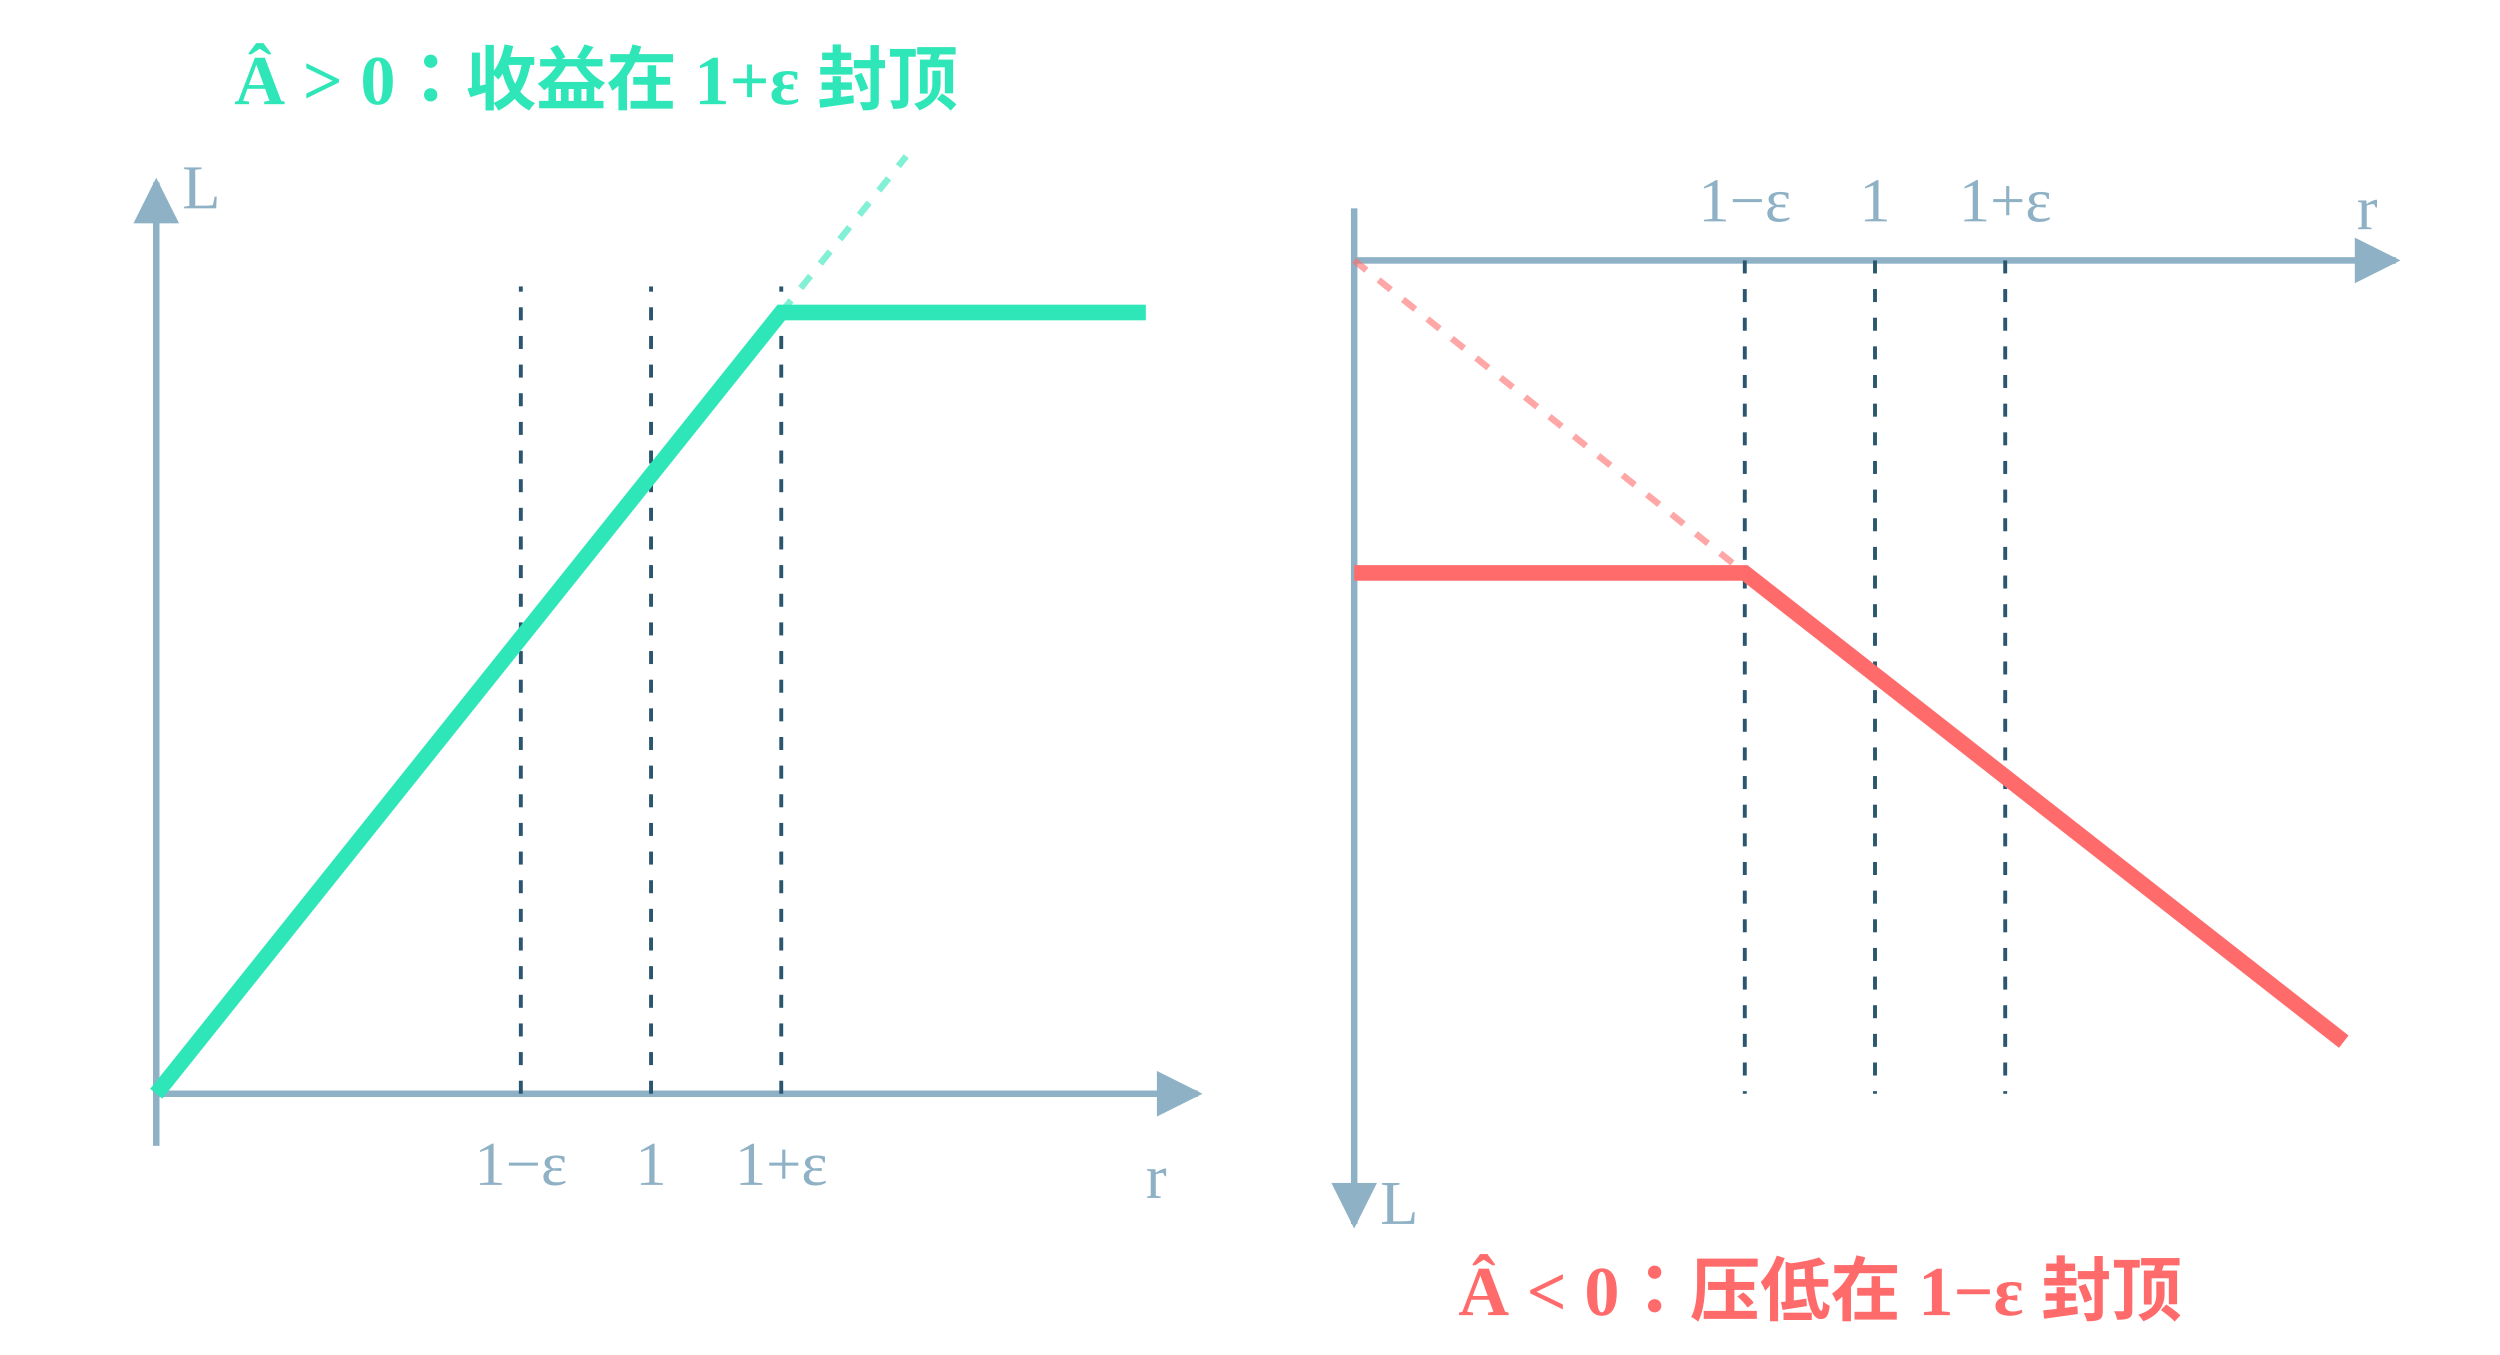
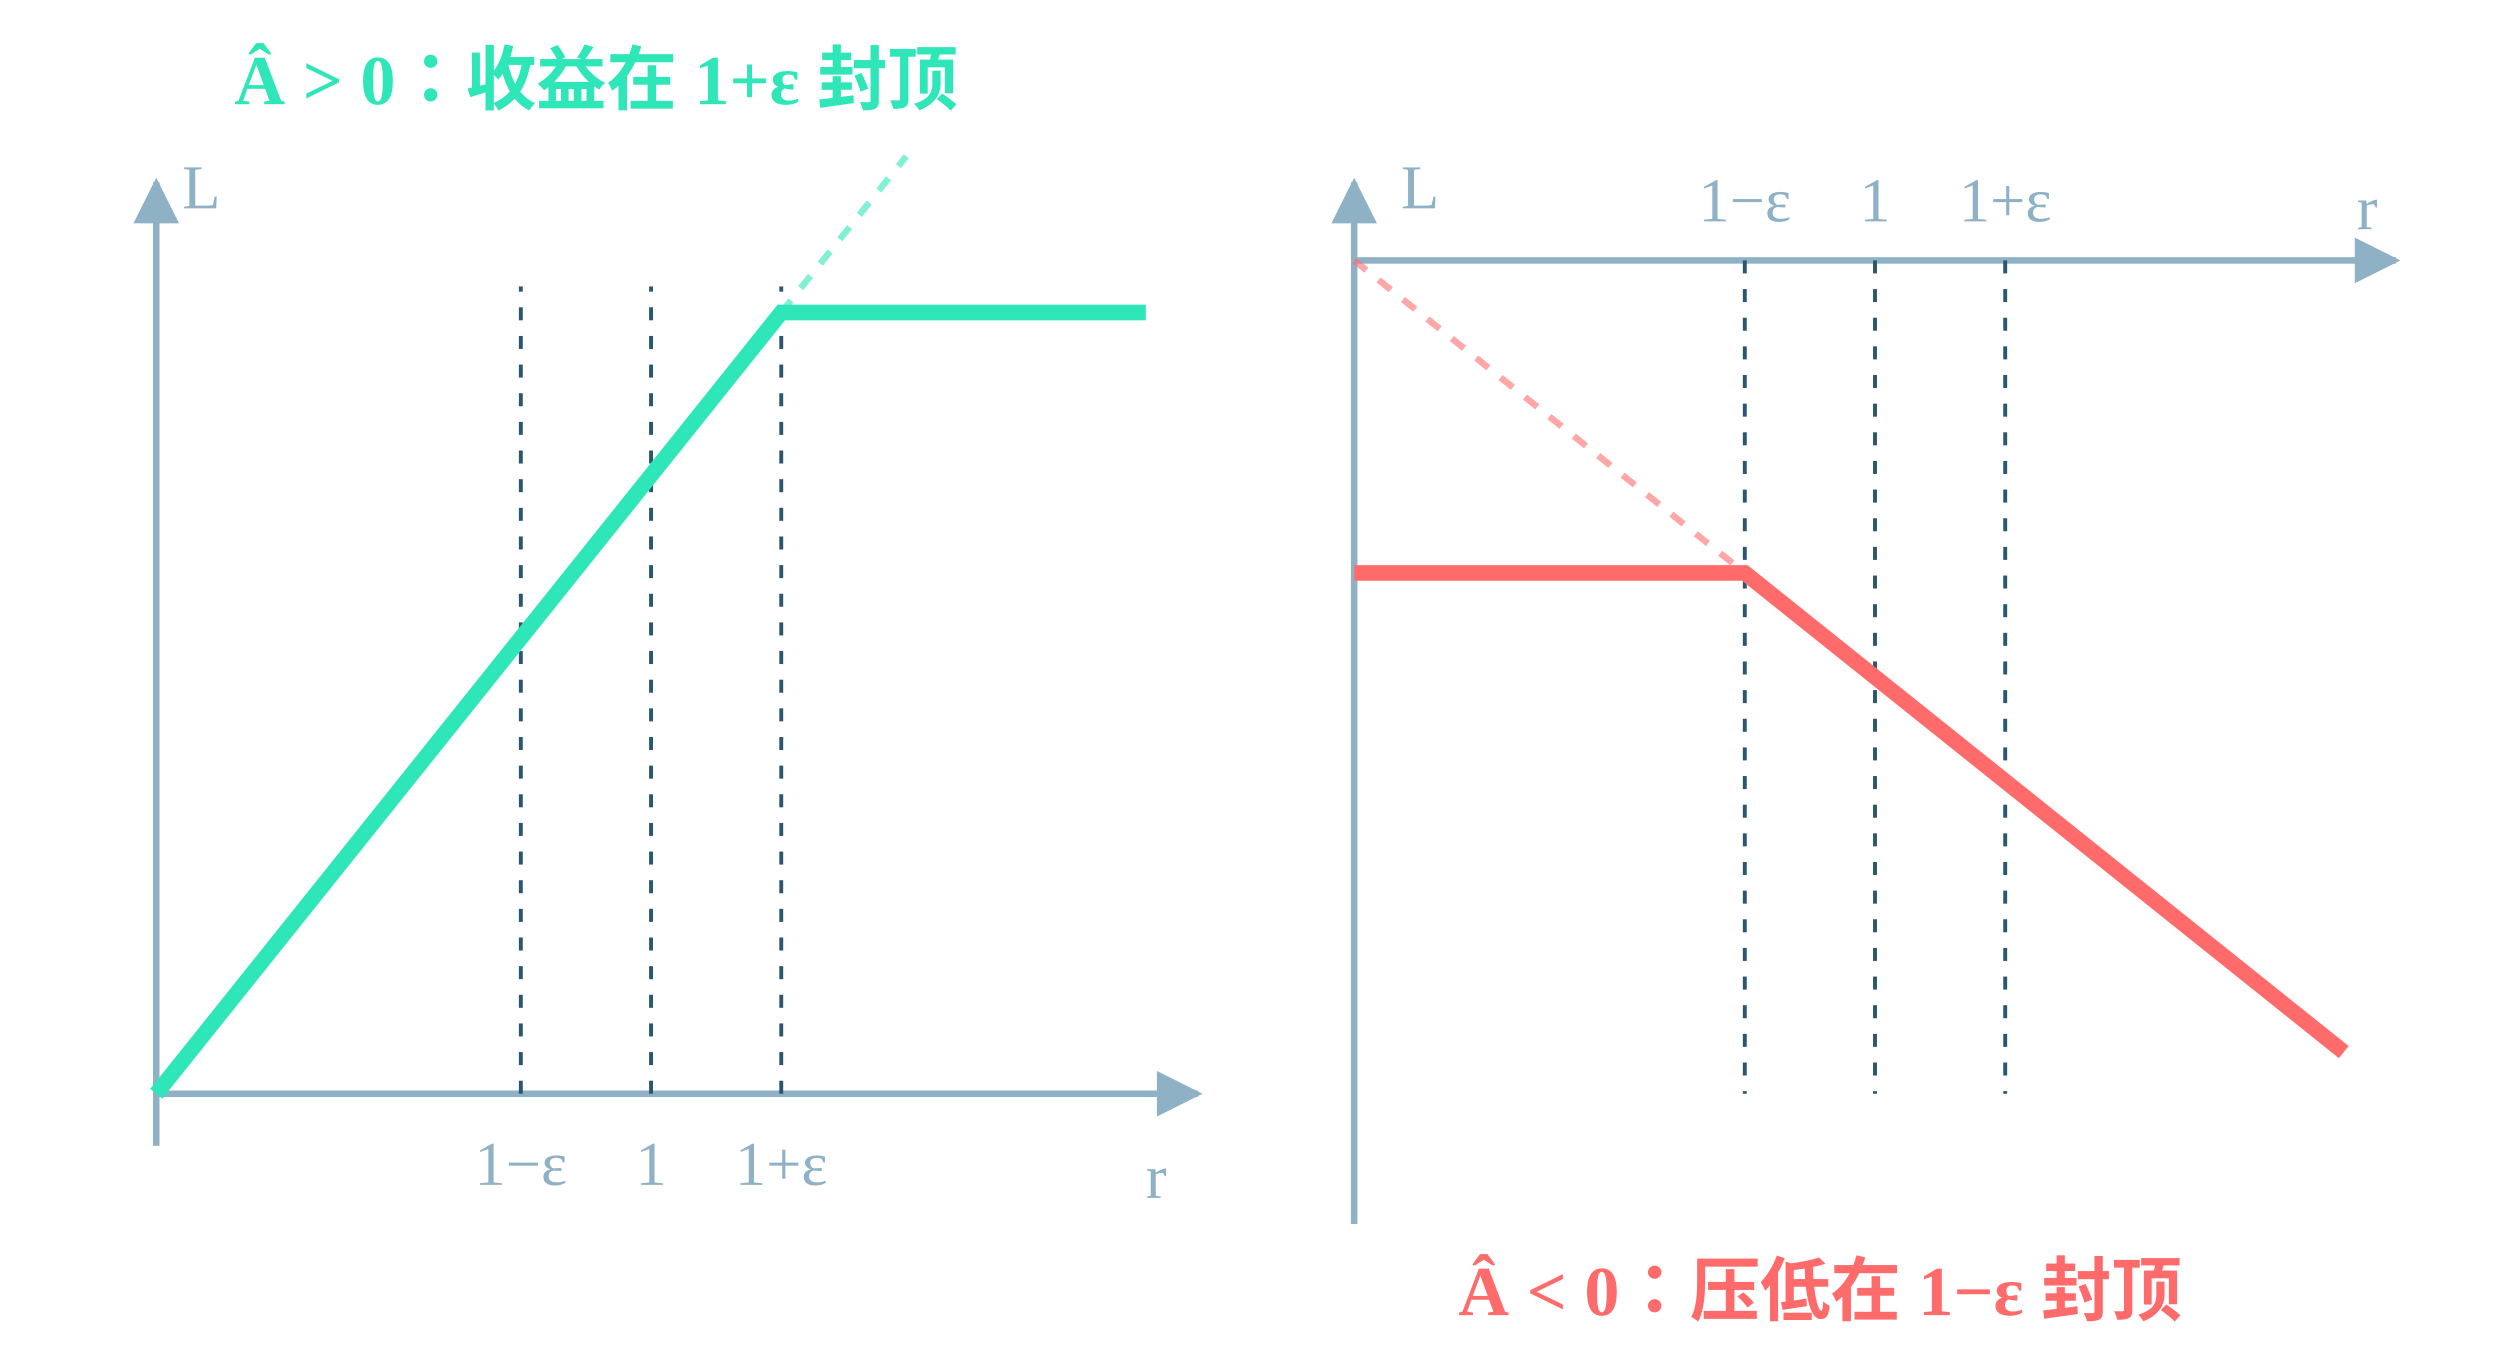
<svg xmlns="http://www.w3.org/2000/svg" viewBox="0 0 960 520" width="960" height="520">
  <defs>
    <marker id="pca" viewBox="0 0 10 10" refX="9" refY="5" markerWidth="7" markerHeight="7" orient="auto-start-reverse">
      <path d="M0,0 L10,5 L0,10 z" fill="#8eb1c5" />
    </marker>
    <style>.sm{font-size:24px}.lb{font-size:27px;font-weight:700}.ax{stroke:#8eb1c5;stroke-width:2.5;fill:none;marker-end:url(#pca)}.gd{stroke:#2b5670;stroke-width:1.5;stroke-dasharray:5 6}</style>
  </defs>
  <g data-s="2">
    <path class="ax" d="M60,420 H460" />
    <path class="ax" d="M60,440 V70" />
    <text class="sm" x="440" y="460" fill="#8eb1c5">r</text>
    <text class="sm" x="70" y="80" fill="#8eb1c5">L</text>
    <path class="gd" d="M200,420 V110" />
    <path class="gd" d="M250,420 V110" />
    <path class="gd" d="M300,420 V110" />
    <g text-anchor="middle">
      <text class="sm" x="200" y="455" fill="#8eb1c5">1−ε</text>
      <text class="sm" x="250" y="455" fill="#8eb1c5">1</text>
      <text class="sm" x="300" y="455" fill="#8eb1c5">1+ε</text>
    </g>
    <path d="M60,420 L300,120 L440,120" stroke="#2ee6b8" stroke-width="6" fill="none" />
    <path d="M300,120 L348,60" stroke="#2ee6b8" stroke-width="2.5" stroke-dasharray="6 6" fill="none" opacity="0.6" />
    <text class="lb" x="90" y="40" fill="#2ee6b8">Â &gt; 0：收益在 1+ε 封顶</text>
  </g>
  <g data-s="2">
    <path class="ax" d="M520,100 H920" />
-     <path class="ax" d="M520,80 V470" />
+     <path class="ax" d="M520,470 V70" />
    <text class="sm" x="905" y="88" fill="#8eb1c5">r</text>
-     <text class="sm" x="530" y="470" fill="#8eb1c5">L</text>
+     <text class="sm" x="538" y="80" fill="#8eb1c5">L</text>
    <path class="gd" d="M670,100 V420" />
    <path class="gd" d="M720,100 V420" />
    <path class="gd" d="M770,100 V420" />
    <g text-anchor="middle">
      <text class="sm" x="670" y="85" fill="#8eb1c5">1−ε</text>
      <text class="sm" x="720" y="85" fill="#8eb1c5">1</text>
      <text class="sm" x="770" y="85" fill="#8eb1c5">1+ε</text>
    </g>
-     <path d="M520,220 L670,220 L900,400" stroke="#ff6b6b" stroke-width="6" fill="none" />
+     <path d="M520,220 L670,220 L900,404" stroke="#ff6b6b" stroke-width="6" fill="none" />
    <path d="M520,100 L670,220" stroke="#ff6b6b" stroke-width="2.5" stroke-dasharray="6 6" fill="none" opacity="0.6" />
    <text class="lb" x="560" y="505" fill="#ff6b6b">Â &lt; 0：压低在 1−ε 封顶</text>
  </g>
</svg>
